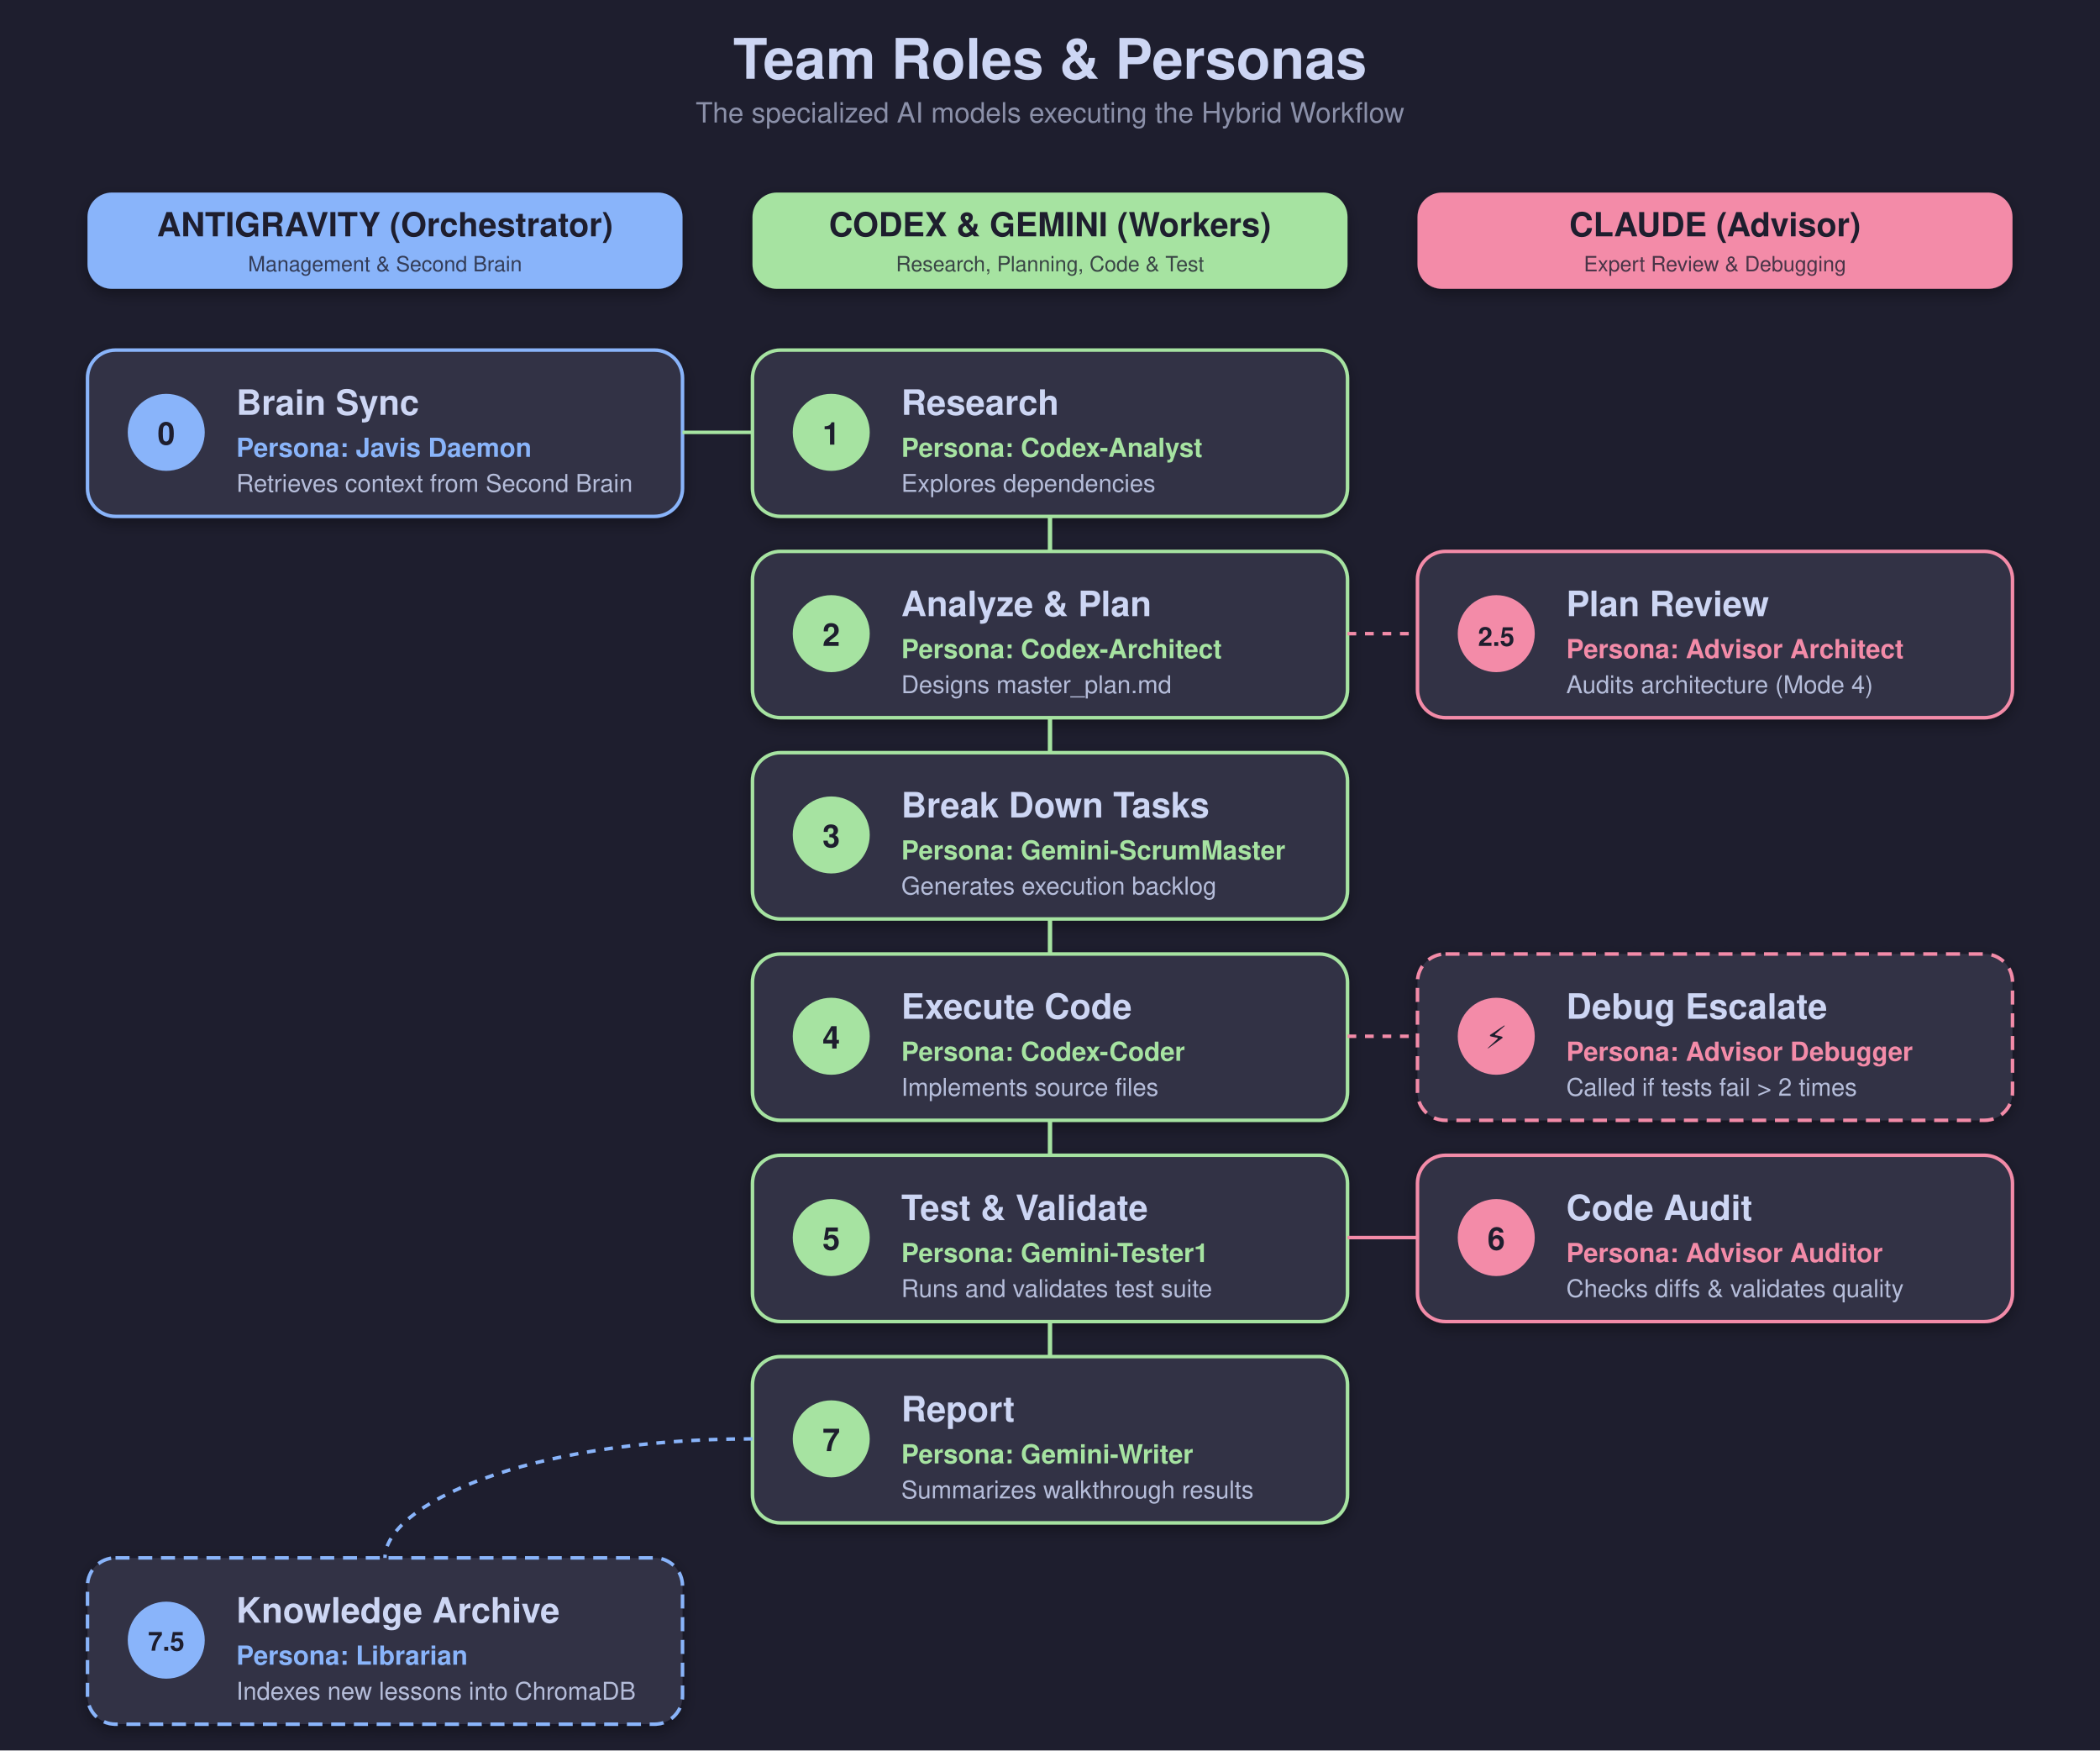
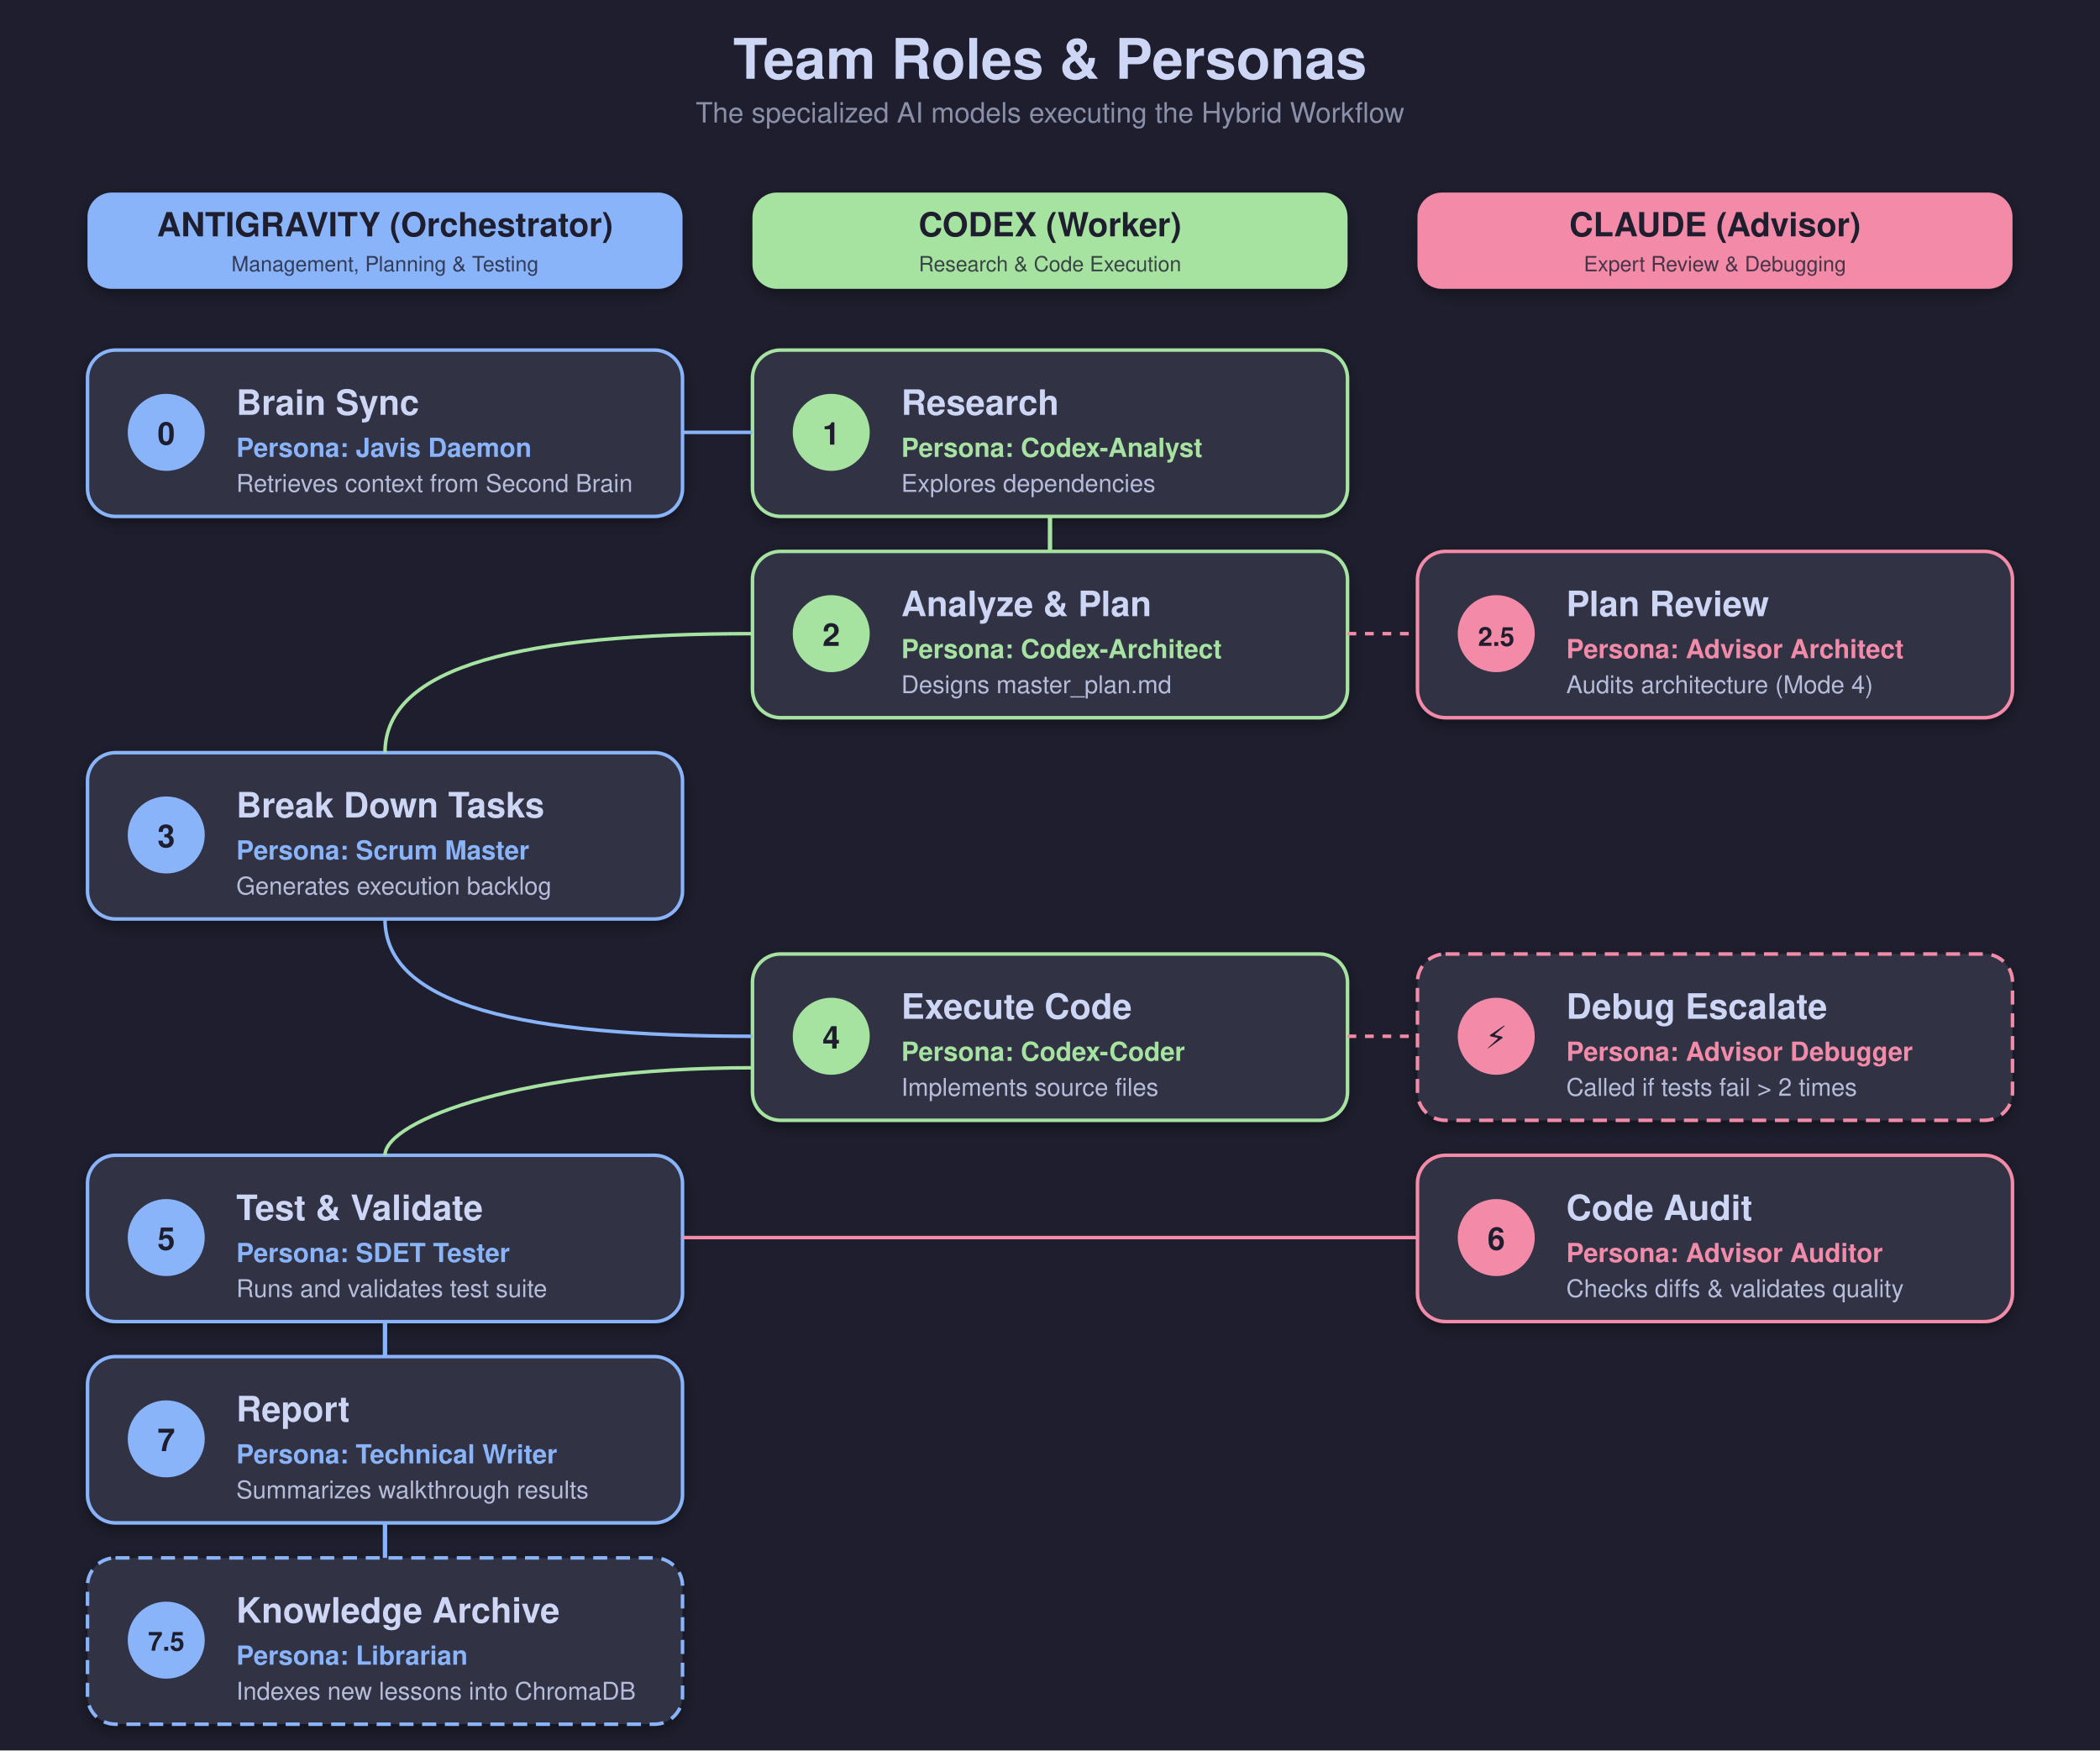
<svg xmlns="http://www.w3.org/2000/svg" viewBox="0 0 1200 1000" font-family="'Segoe UI', Helvetica, Arial, sans-serif">
  <defs>
    <filter id="softShadow" x="-20%" y="-20%" width="140%" height="140%">
      <feDropShadow dx="0" dy="3" stdDeviation="4" flood-color="#000000" flood-opacity="0.35" />
    </filter>
  </defs>
  <rect x="0" y="0" width="1200" height="1000" fill="#1e1e2e" />
  <text x="600" y="45" text-anchor="middle" font-size="32" font-weight="700" fill="#cdd6f4">Team Roles &amp; Personas</text>
  <text x="600" y="70" text-anchor="middle" font-size="16" fill="#a6adc8" opacity="0.8">The specialized AI models executing the Hybrid Workflow</text>
  <rect x="50" y="110" width="340" height="55" rx="14" fill="#89b4fa" filter="url(#softShadow)" />
  <text x="220" y="135" text-anchor="middle" font-size="19" font-weight="700" fill="#1e1e2e">ANTIGRAVITY (Orchestrator)</text>
-   <text x="220" y="155" text-anchor="middle" font-size="12" fill="#1e1e2e" opacity="0.8">Management &amp; Second Brain</text>
+   <text x="220" y="155" text-anchor="middle" font-size="12" fill="#1e1e2e" opacity="0.8">Management, Planning &amp; Testing</text>
  <rect x="430" y="110" width="340" height="55" rx="14" fill="#a6e3a1" filter="url(#softShadow)" />
-   <text x="600" y="135" text-anchor="middle" font-size="19" font-weight="700" fill="#1e1e2e">CODEX &amp; GEMINI (Workers)</text>
-   <text x="600" y="155" text-anchor="middle" font-size="12" fill="#1e1e2e" opacity="0.8">Research, Planning, Code &amp; Test</text>
+   <text x="600" y="135" text-anchor="middle" font-size="19" font-weight="700" fill="#1e1e2e">CODEX (Worker)</text>
+   <text x="600" y="155" text-anchor="middle" font-size="12" fill="#1e1e2e" opacity="0.8">Research &amp; Code Execution</text>
  <rect x="810" y="110" width="340" height="55" rx="14" fill="#f38ba8" filter="url(#softShadow)" />
  <text x="980" y="135" text-anchor="middle" font-size="19" font-weight="700" fill="#1e1e2e">CLAUDE (Advisor)</text>
  <text x="980" y="155" text-anchor="middle" font-size="12" fill="#1e1e2e" opacity="0.8">Expert Review &amp; Debugging</text>
  <g>
    <rect x="50" y="200" width="340" height="95" rx="16" fill="#313244" stroke="#89b4fa" stroke-width="2" filter="url(#softShadow)" />
    <circle cx="95" cy="247" r="22" fill="#89b4fa" />
    <text x="95" y="254" text-anchor="middle" font-size="18" font-weight="700" fill="#1e1e2e">0</text>
    <text x="135" y="237" font-size="20" font-weight="700" fill="#cdd6f4">Brain Sync</text>
    <text x="135" y="261" font-size="15" font-weight="600" fill="#89b4fa">Persona: Javis Daemon</text>
    <text x="135" y="281" font-size="14" fill="#cdd6f4" opacity="0.85">Retrieves context from Second Brain</text>
+   </g>
+   <g>
+     <rect x="50" y="430" width="340" height="95" rx="16" fill="#313244" stroke="#89b4fa" stroke-width="2" filter="url(#softShadow)" />
+     <circle cx="95" cy="477" r="22" fill="#89b4fa" />
+     <text x="95" y="484" text-anchor="middle" font-size="18" font-weight="700" fill="#1e1e2e">3</text>
+     <text x="135" y="467" font-size="20" font-weight="700" fill="#cdd6f4">Break Down Tasks</text>
+     <text x="135" y="491" font-size="15" font-weight="600" fill="#89b4fa">Persona: Scrum Master</text>
+     <text x="135" y="511" font-size="14" fill="#cdd6f4" opacity="0.85">Generates execution backlog</text>
+   </g>
+   <g>
+     <rect x="50" y="660" width="340" height="95" rx="16" fill="#313244" stroke="#89b4fa" stroke-width="2" filter="url(#softShadow)" />
+     <circle cx="95" cy="707" r="22" fill="#89b4fa" />
+     <text x="95" y="714" text-anchor="middle" font-size="18" font-weight="700" fill="#1e1e2e">5</text>
+     <text x="135" y="697" font-size="20" font-weight="700" fill="#cdd6f4">Test &amp; Validate</text>
+     <text x="135" y="721" font-size="15" font-weight="600" fill="#89b4fa">Persona: SDET Tester</text>
+     <text x="135" y="741" font-size="14" fill="#cdd6f4" opacity="0.85">Runs and validates test suite</text>
+   </g>
+   <g>
+     <rect x="50" y="775" width="340" height="95" rx="16" fill="#313244" stroke="#89b4fa" stroke-width="2" filter="url(#softShadow)" />
+     <circle cx="95" cy="822" r="22" fill="#89b4fa" />
+     <text x="95" y="829" text-anchor="middle" font-size="18" font-weight="700" fill="#1e1e2e">7</text>
+     <text x="135" y="812" font-size="20" font-weight="700" fill="#cdd6f4">Report</text>
+     <text x="135" y="836" font-size="15" font-weight="600" fill="#89b4fa">Persona: Technical Writer</text>
+     <text x="135" y="856" font-size="14" fill="#cdd6f4" opacity="0.85">Summarizes walkthrough results</text>
  </g>
  <g>
    <rect x="50" y="890" width="340" height="95" rx="16" fill="#313244" stroke="#89b4fa" stroke-width="2" stroke-dasharray="8,5" filter="url(#softShadow)" />
    <circle cx="95" cy="937" r="22" fill="#89b4fa" />
    <text x="95" y="943" text-anchor="middle" font-size="15" font-weight="700" fill="#1e1e2e">7.5</text>
    <text x="135" y="927" font-size="20" font-weight="700" fill="#cdd6f4">Knowledge Archive</text>
    <text x="135" y="951" font-size="15" font-weight="600" fill="#89b4fa">Persona: Librarian</text>
    <text x="135" y="971" font-size="14" fill="#cdd6f4" opacity="0.85">Indexes new lessons into ChromaDB</text>
  </g>
  <g>
    <rect x="430" y="200" width="340" height="95" rx="16" fill="#313244" stroke="#a6e3a1" stroke-width="2" filter="url(#softShadow)" />
    <circle cx="475" cy="247" r="22" fill="#a6e3a1" />
    <text x="475" y="254" text-anchor="middle" font-size="18" font-weight="700" fill="#1e1e2e">1</text>
    <text x="515" y="237" font-size="20" font-weight="700" fill="#cdd6f4">Research</text>
    <text x="515" y="261" font-size="15" font-weight="600" fill="#a6e3a1">Persona: Codex-Analyst</text>
    <text x="515" y="281" font-size="14" fill="#cdd6f4" opacity="0.85">Explores dependencies</text>
  </g>
  <g>
    <rect x="430" y="315" width="340" height="95" rx="16" fill="#313244" stroke="#a6e3a1" stroke-width="2" filter="url(#softShadow)" />
    <circle cx="475" cy="362" r="22" fill="#a6e3a1" />
    <text x="475" y="369" text-anchor="middle" font-size="18" font-weight="700" fill="#1e1e2e">2</text>
    <text x="515" y="352" font-size="20" font-weight="700" fill="#cdd6f4">Analyze &amp; Plan</text>
    <text x="515" y="376" font-size="15" font-weight="600" fill="#a6e3a1">Persona: Codex-Architect</text>
    <text x="515" y="396" font-size="14" fill="#cdd6f4" opacity="0.85">Designs master_plan.md</text>
  </g>
  <g>
-     <rect x="430" y="430" width="340" height="95" rx="16" fill="#313244" stroke="#a6e3a1" stroke-width="2" filter="url(#softShadow)" />
-     <circle cx="475" cy="477" r="22" fill="#a6e3a1" />
-     <text x="475" y="484" text-anchor="middle" font-size="18" font-weight="700" fill="#1e1e2e">3</text>
-     <text x="515" y="467" font-size="20" font-weight="700" fill="#cdd6f4">Break Down Tasks</text>
-     <text x="515" y="491" font-size="15" font-weight="600" fill="#a6e3a1">Persona: Gemini-ScrumMaster</text>
-     <text x="515" y="511" font-size="14" fill="#cdd6f4" opacity="0.85">Generates execution backlog</text>
-   </g>
-   <g>
    <rect x="430" y="545" width="340" height="95" rx="16" fill="#313244" stroke="#a6e3a1" stroke-width="2" filter="url(#softShadow)" />
    <circle cx="475" cy="592" r="22" fill="#a6e3a1" />
    <text x="475" y="599" text-anchor="middle" font-size="18" font-weight="700" fill="#1e1e2e">4</text>
    <text x="515" y="582" font-size="20" font-weight="700" fill="#cdd6f4">Execute Code</text>
    <text x="515" y="606" font-size="15" font-weight="600" fill="#a6e3a1">Persona: Codex-Coder</text>
    <text x="515" y="626" font-size="14" fill="#cdd6f4" opacity="0.85">Implements source files</text>
-   </g>
-   <g>
-     <rect x="430" y="660" width="340" height="95" rx="16" fill="#313244" stroke="#a6e3a1" stroke-width="2" filter="url(#softShadow)" />
-     <circle cx="475" cy="707" r="22" fill="#a6e3a1" />
-     <text x="475" y="714" text-anchor="middle" font-size="18" font-weight="700" fill="#1e1e2e">5</text>
-     <text x="515" y="697" font-size="20" font-weight="700" fill="#cdd6f4">Test &amp; Validate</text>
-     <text x="515" y="721" font-size="15" font-weight="600" fill="#a6e3a1">Persona: Gemini-Tester1</text>
-     <text x="515" y="741" font-size="14" fill="#cdd6f4" opacity="0.85">Runs and validates test suite</text>
-   </g>
-   <g>
-     <rect x="430" y="775" width="340" height="95" rx="16" fill="#313244" stroke="#a6e3a1" stroke-width="2" filter="url(#softShadow)" />
-     <circle cx="475" cy="822" r="22" fill="#a6e3a1" />
-     <text x="475" y="829" text-anchor="middle" font-size="18" font-weight="700" fill="#1e1e2e">7</text>
-     <text x="515" y="812" font-size="20" font-weight="700" fill="#cdd6f4">Report</text>
-     <text x="515" y="836" font-size="15" font-weight="600" fill="#a6e3a1">Persona: Gemini-Writer</text>
-     <text x="515" y="856" font-size="14" fill="#cdd6f4" opacity="0.85">Summarizes walkthrough results</text>
  </g>
  <g>
    <rect x="810" y="315" width="340" height="95" rx="16" fill="#313244" stroke="#f38ba8" stroke-width="2" filter="url(#softShadow)" />
    <circle cx="855" cy="362" r="22" fill="#f38ba8" />
    <text x="855" y="369" text-anchor="middle" font-size="15" font-weight="700" fill="#1e1e2e">2.5</text>
    <text x="895" y="352" font-size="20" font-weight="700" fill="#cdd6f4">Plan Review</text>
    <text x="895" y="376" font-size="15" font-weight="600" fill="#f38ba8">Persona: Advisor Architect</text>
    <text x="895" y="396" font-size="14" fill="#cdd6f4" opacity="0.85">Audits architecture (Mode 4)</text>
  </g>
  <g>
    <rect x="810" y="545" width="340" height="95" rx="16" fill="#313244" stroke="#f38ba8" stroke-width="2" stroke-dasharray="8,5" filter="url(#softShadow)" />
    <circle cx="855" cy="592" r="22" fill="#f38ba8" />
    <text x="855" y="599" text-anchor="middle" font-size="18" font-weight="700" fill="#1e1e2e">⚡</text>
    <text x="895" y="582" font-size="20" font-weight="700" fill="#cdd6f4">Debug Escalate</text>
    <text x="895" y="606" font-size="15" font-weight="600" fill="#f38ba8">Persona: Advisor Debugger</text>
    <text x="895" y="626" font-size="14" fill="#cdd6f4" opacity="0.85">Called if tests fail &gt; 2 times</text>
  </g>
  <g>
    <rect x="810" y="660" width="340" height="95" rx="16" fill="#313244" stroke="#f38ba8" stroke-width="2" filter="url(#softShadow)" />
    <circle cx="855" cy="707" r="22" fill="#f38ba8" />
    <text x="855" y="714" text-anchor="middle" font-size="18" font-weight="700" fill="#1e1e2e">6</text>
    <text x="895" y="697" font-size="20" font-weight="700" fill="#cdd6f4">Code Audit</text>
    <text x="895" y="721" font-size="15" font-weight="600" fill="#f38ba8">Persona: Advisor Auditor</text>
    <text x="895" y="741" font-size="14" fill="#cdd6f4" opacity="0.85">Checks diffs &amp; validates quality</text>
  </g>
-   <path d="M 390 247 L 430 247" stroke="#a6e3a1" stroke-width="2" fill="none" />
-   <line x1="600" y1="295" x2="600" y2="315" stroke="#a6e3a1" stroke-width="2.5" />
-   <line x1="600" y1="410" x2="600" y2="430" stroke="#a6e3a1" stroke-width="2.5" />
-   <line x1="600" y1="525" x2="600" y2="545" stroke="#a6e3a1" stroke-width="2.5" />
-   <line x1="600" y1="640" x2="600" y2="660" stroke="#a6e3a1" stroke-width="2.5" />
-   <line x1="600" y1="755" x2="600" y2="775" stroke="#a6e3a1" stroke-width="2.5" />
+   <path d="M 390 247 L 430 247" stroke="#89b4fa" stroke-width="2" fill="none" />
+   <path d="M 600 295 L 600 315" stroke="#a6e3a1" stroke-width="2.5" fill="none" />
+   <path d="M 430 362 C 300 362 220 380 220 430" stroke="#a6e3a1" stroke-width="2" fill="none" />
+   <path d="M 220 525 C 220 575 300 592 430 592" stroke="#89b4fa" stroke-width="2" fill="none" />
+   <path d="M 430 610 C 300 610 220 640 220 660" stroke="#a6e3a1" stroke-width="2" fill="none" />
+   <line x1="220" y1="755" x2="220" y2="775" stroke="#89b4fa" stroke-width="2.5" />
+   <line x1="220" y1="870" x2="220" y2="890" stroke="#89b4fa" stroke-width="2.5" />
  <path d="M 770 362 L 810 362" stroke="#f38ba8" stroke-width="2" stroke-dasharray="5,5" fill="none" />
  <path d="M 770 592 L 810 592" stroke="#f38ba8" stroke-width="2" stroke-dasharray="5,5" fill="none" />
-   <path d="M 770 707 L 810 707" stroke="#f38ba8" stroke-width="2" fill="none" />
-   <path d="M 430 822 C 300 822 220 860 220 890" stroke="#89b4fa" stroke-width="2" stroke-dasharray="5,5" fill="none" />
+   <path d="M 390 707 L 810 707" stroke="#f38ba8" stroke-width="2" fill="none" />
</svg>
